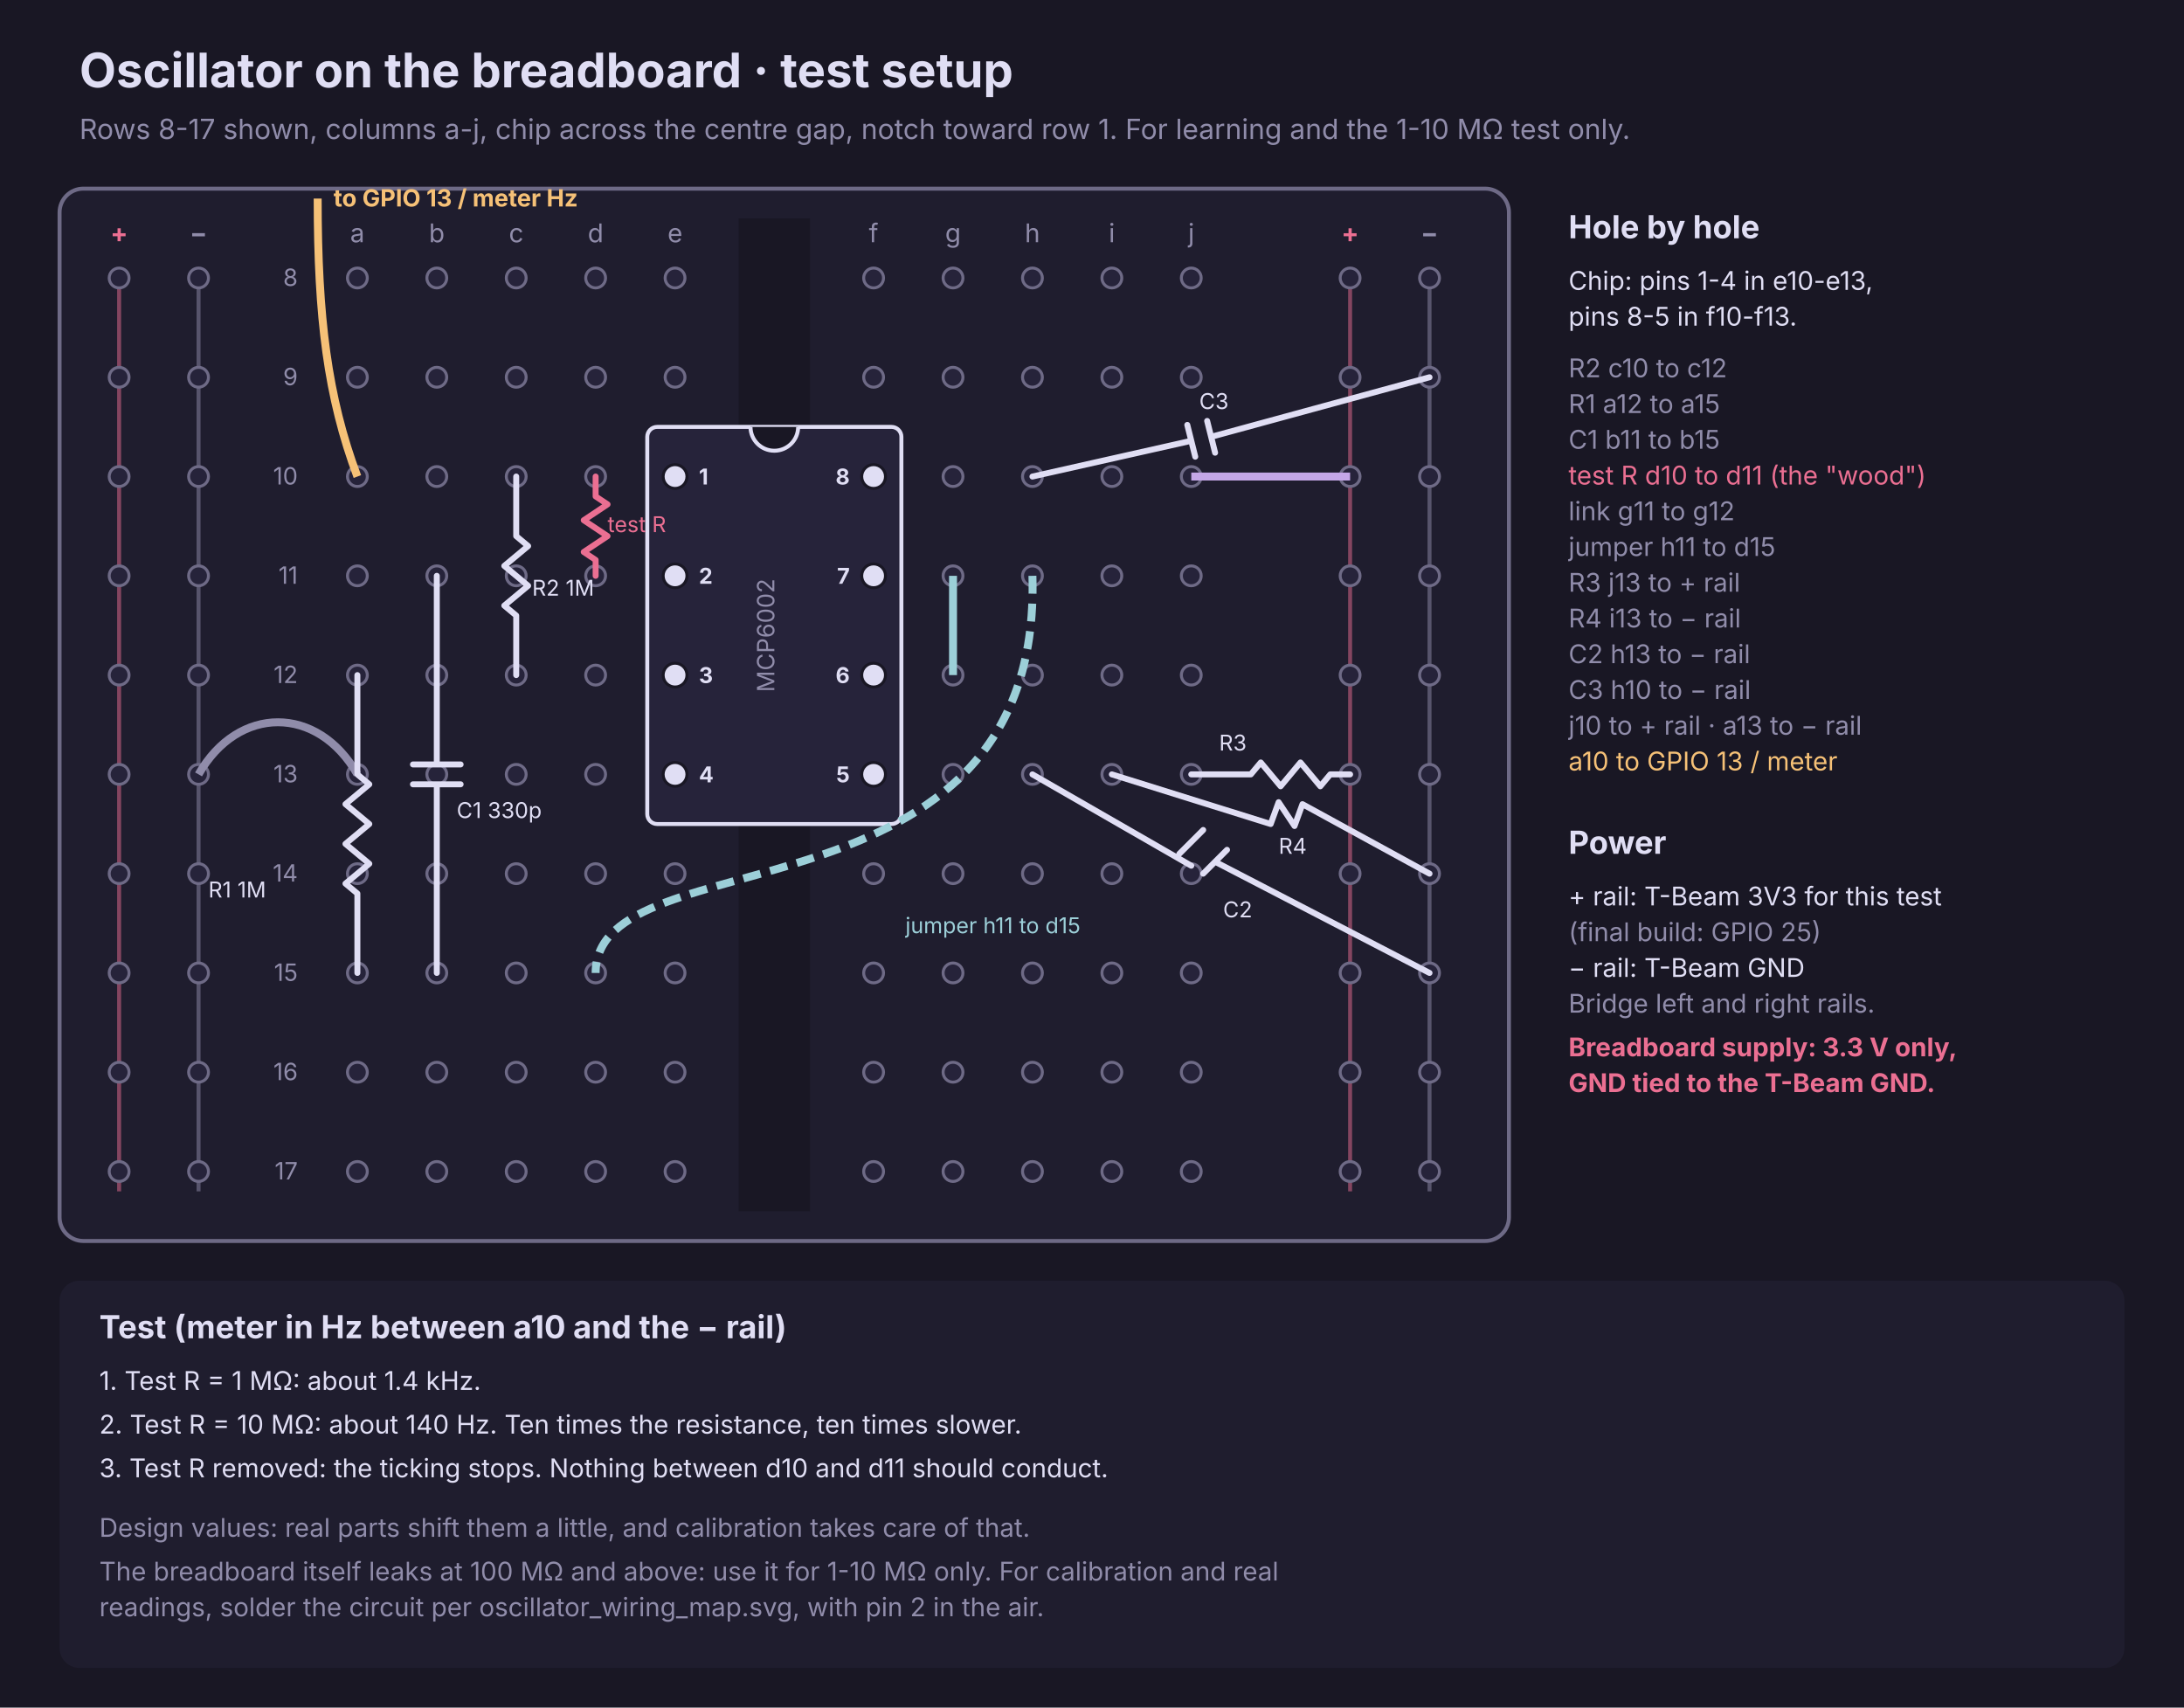
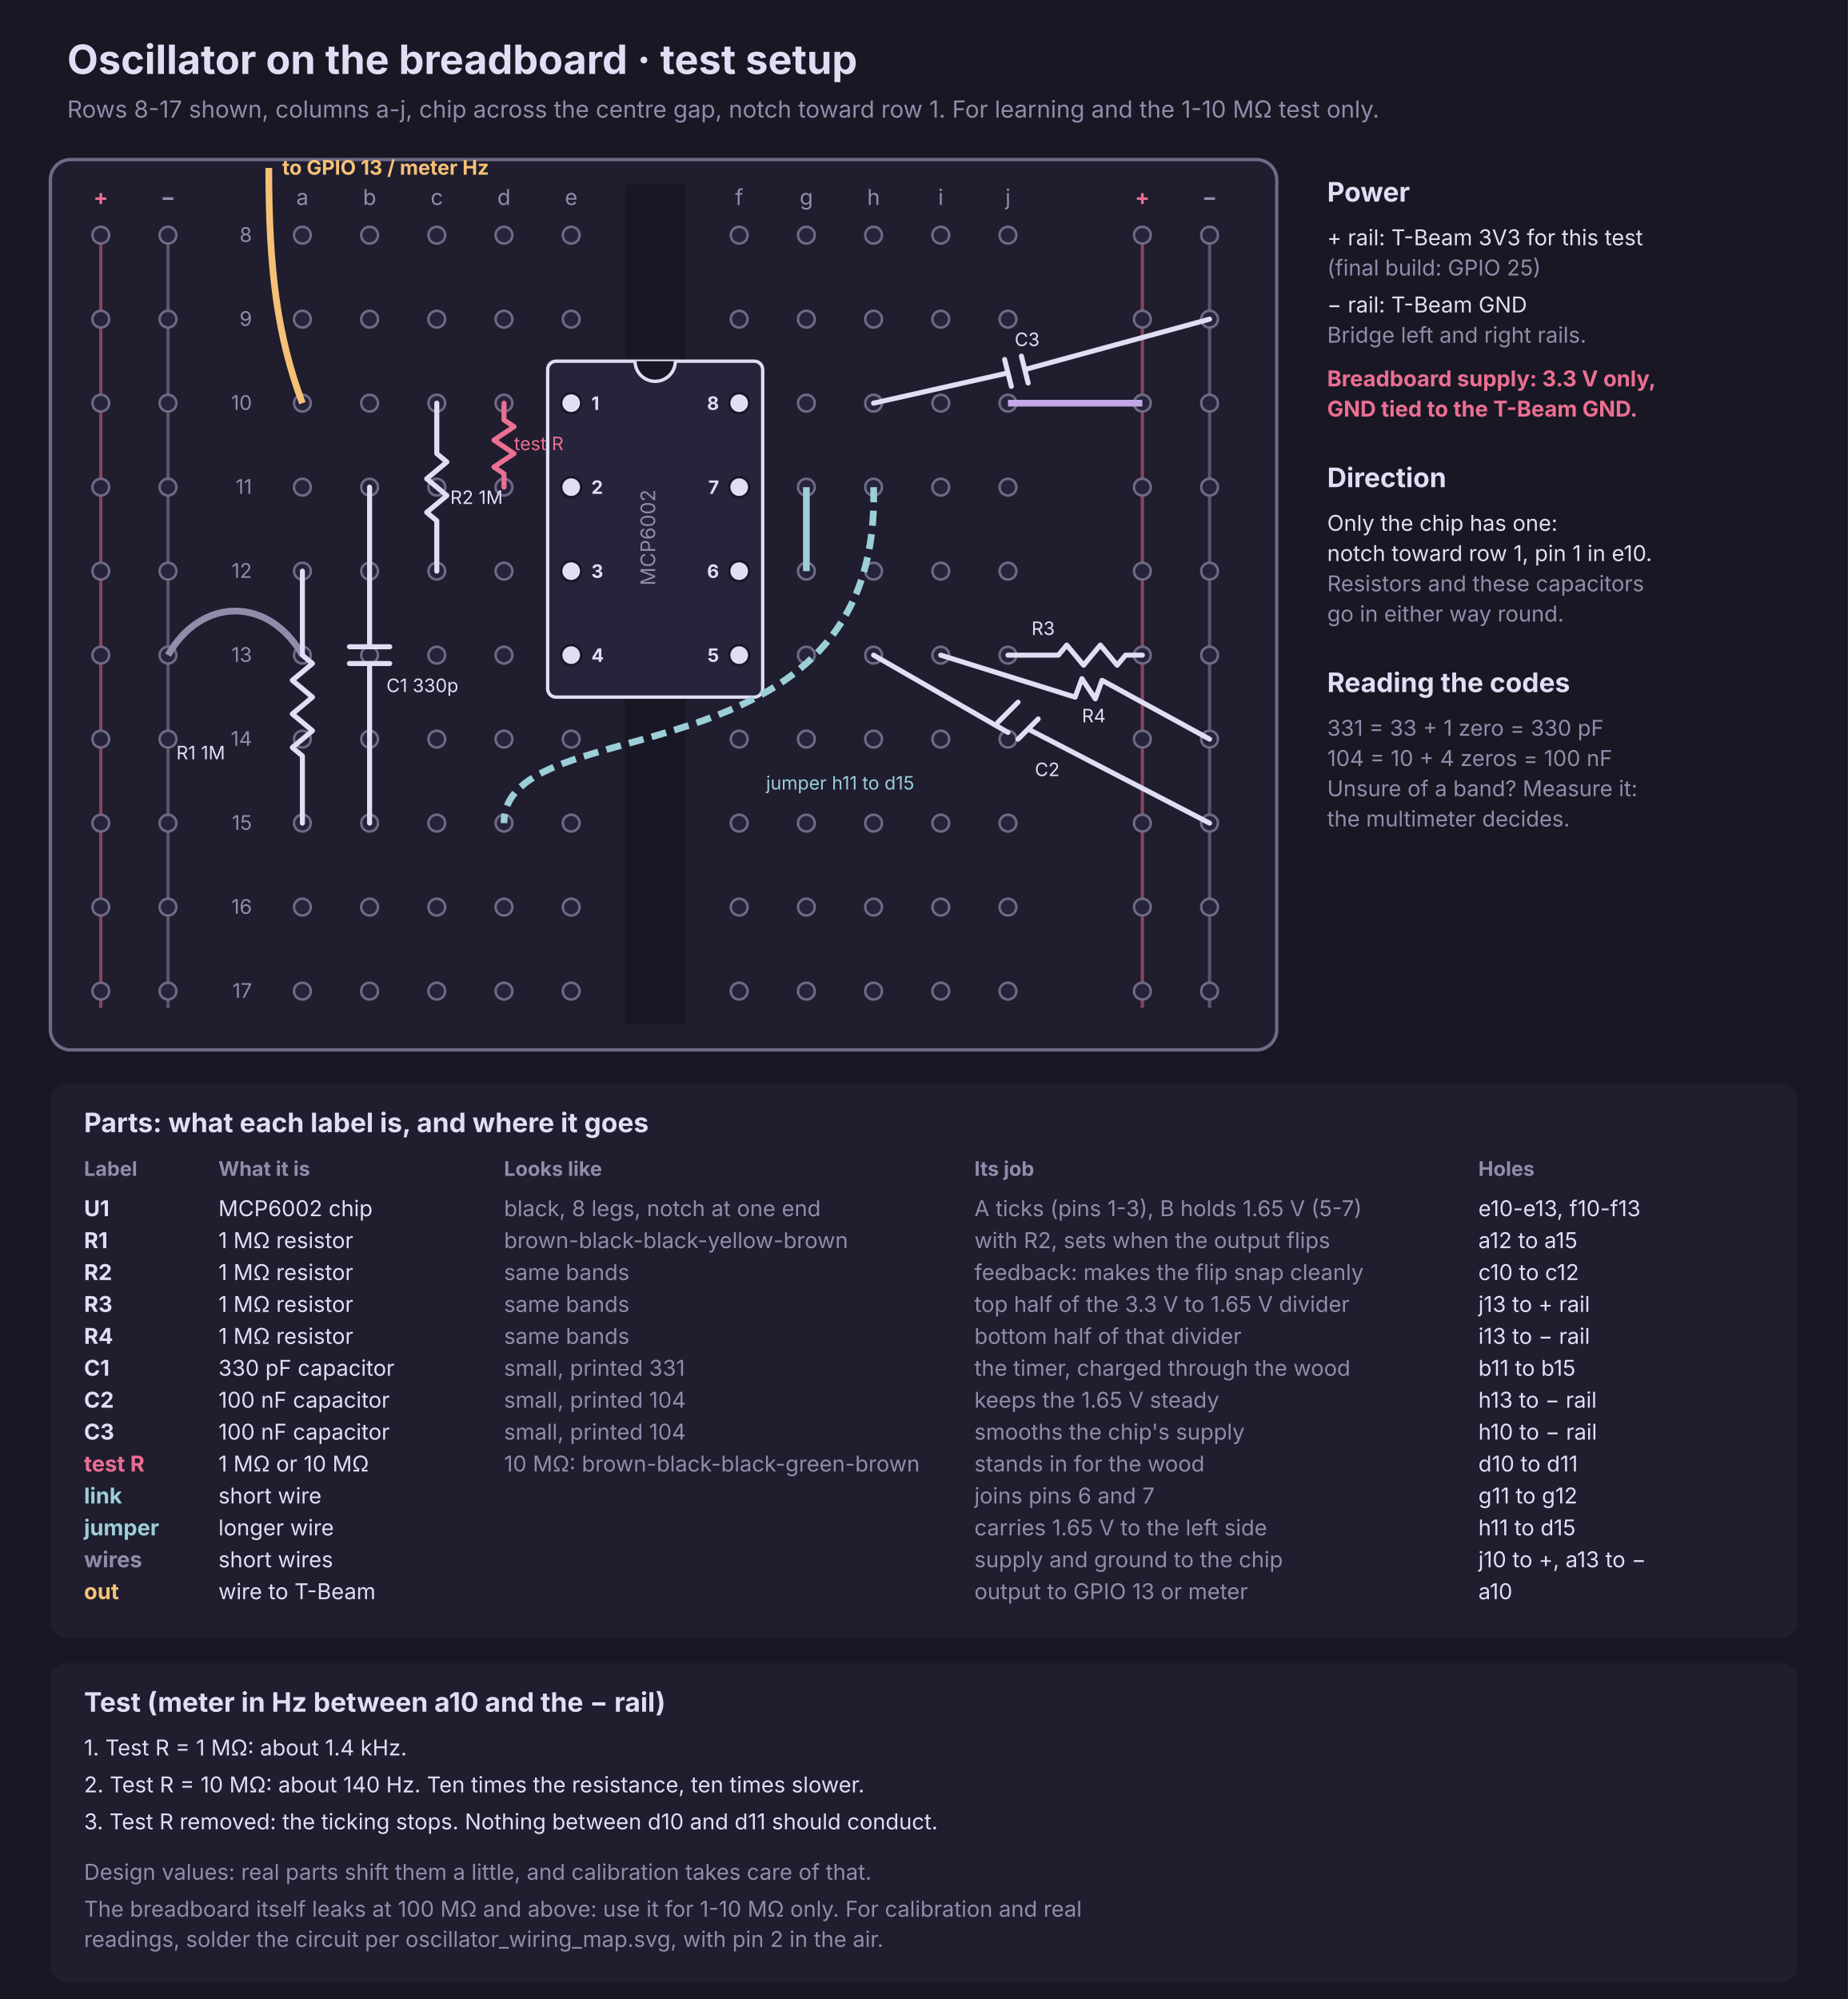
- <svg xmlns="http://www.w3.org/2000/svg" viewBox="0 0 1100 860" width="1100" height="860" role="img" aria-labelledby="t d" font-family="system-ui, -apple-system, 'Segoe UI', sans-serif">
-   <rect width="1100" height="860" fill="#191724" />
+ <svg xmlns="http://www.w3.org/2000/svg" viewBox="0 0 1100 1190" width="1100" height="1190" role="img" aria-labelledby="t d" font-family="system-ui, -apple-system, 'Segoe UI', sans-serif">
+   <rect width="1100" height="1190" fill="#191724" />
  <text x="40" y="44" fill="#e0def4" font-size="24" font-weight="700">Oscillator on the breadboard · test setup</text>
  <text x="40" y="70" fill="#908caa" font-size="14">Rows 8-17 shown, columns a-j, chip across the centre gap, notch toward row 1. For learning and the 1-10 MΩ test only.</text>
  <rect x="30" y="95" width="730" height="530" rx="12" fill="#1f1d2e" stroke="#6e6a86" stroke-width="2" />
  <rect x="372" y="110" width="36" height="500" fill="#191724" />
  <g font-size="13" font-weight="700" text-anchor="middle">
    <text x="60" y="122" fill="#eb6f92">+</text>
    <text x="100" y="122" fill="#908caa">−</text>
    <text x="680" y="122" fill="#eb6f92">+</text>
    <text x="720" y="122" fill="#908caa">−</text>
  </g>
  <path d="M60 135 V600 M680 135 V600" stroke="#eb6f92" stroke-width="2" stroke-opacity="0.5" />
  <path d="M100 135 V600 M720 135 V600" stroke="#908caa" stroke-width="2" stroke-opacity="0.5" />
  <g fill="#908caa" font-size="13" text-anchor="middle">
    <text x="180" y="122">a</text>
    <text x="220" y="122">b</text>
    <text x="260" y="122">c</text>
    <text x="300" y="122">d</text>
    <text x="340" y="122">e</text>
    <text x="440" y="122">f</text>
    <text x="480" y="122">g</text>
    <text x="520" y="122">h</text>
    <text x="560" y="122">i</text>
    <text x="600" y="122">j</text>
  </g>
  <g fill="#908caa" font-size="12" text-anchor="end">
    <text x="150" y="144">8</text>
    <text x="150" y="194">9</text>
    <text x="150" y="244">10</text>
    <text x="150" y="294">11</text>
    <text x="150" y="344">12</text>
    <text x="150" y="394">13</text>
    <text x="150" y="444">14</text>
    <text x="150" y="494">15</text>
    <text x="150" y="544">16</text>
    <text x="150" y="594">17</text>
  </g>
  <g fill="#26233a" stroke="#6e6a86" stroke-width="1.5">
    <circle cx="60" cy="140" r="5" />
    <circle cx="60" cy="190" r="5" />
    <circle cx="60" cy="240" r="5" />
    <circle cx="60" cy="290" r="5" />
    <circle cx="60" cy="340" r="5" />
    <circle cx="60" cy="390" r="5" />
    <circle cx="60" cy="440" r="5" />
    <circle cx="60" cy="490" r="5" />
    <circle cx="60" cy="540" r="5" />
    <circle cx="60" cy="590" r="5" />
    <circle cx="100" cy="140" r="5" />
    <circle cx="100" cy="190" r="5" />
    <circle cx="100" cy="240" r="5" />
    <circle cx="100" cy="290" r="5" />
    <circle cx="100" cy="340" r="5" />
    <circle cx="100" cy="390" r="5" />
    <circle cx="100" cy="440" r="5" />
    <circle cx="100" cy="490" r="5" />
    <circle cx="100" cy="540" r="5" />
    <circle cx="100" cy="590" r="5" />
    <circle cx="680" cy="140" r="5" />
    <circle cx="680" cy="190" r="5" />
    <circle cx="680" cy="240" r="5" />
    <circle cx="680" cy="290" r="5" />
    <circle cx="680" cy="340" r="5" />
    <circle cx="680" cy="390" r="5" />
    <circle cx="680" cy="440" r="5" />
    <circle cx="680" cy="490" r="5" />
    <circle cx="680" cy="540" r="5" />
    <circle cx="680" cy="590" r="5" />
    <circle cx="720" cy="140" r="5" />
    <circle cx="720" cy="190" r="5" />
    <circle cx="720" cy="240" r="5" />
    <circle cx="720" cy="290" r="5" />
    <circle cx="720" cy="340" r="5" />
    <circle cx="720" cy="390" r="5" />
    <circle cx="720" cy="440" r="5" />
    <circle cx="720" cy="490" r="5" />
    <circle cx="720" cy="540" r="5" />
    <circle cx="720" cy="590" r="5" />
  </g>
  <g fill="#26233a" stroke="#6e6a86" stroke-width="1.5">
    <circle cx="180" cy="140" r="5" />
    <circle cx="220" cy="140" r="5" />
    <circle cx="260" cy="140" r="5" />
    <circle cx="300" cy="140" r="5" />
    <circle cx="340" cy="140" r="5" />
    <circle cx="440" cy="140" r="5" />
    <circle cx="480" cy="140" r="5" />
    <circle cx="520" cy="140" r="5" />
    <circle cx="560" cy="140" r="5" />
    <circle cx="600" cy="140" r="5" />
    <circle cx="180" cy="190" r="5" />
    <circle cx="220" cy="190" r="5" />
    <circle cx="260" cy="190" r="5" />
    <circle cx="300" cy="190" r="5" />
    <circle cx="340" cy="190" r="5" />
    <circle cx="440" cy="190" r="5" />
    <circle cx="480" cy="190" r="5" />
    <circle cx="520" cy="190" r="5" />
    <circle cx="560" cy="190" r="5" />
    <circle cx="600" cy="190" r="5" />
    <circle cx="180" cy="240" r="5" />
    <circle cx="220" cy="240" r="5" />
    <circle cx="260" cy="240" r="5" />
    <circle cx="300" cy="240" r="5" />
    <circle cx="340" cy="240" r="5" />
    <circle cx="440" cy="240" r="5" />
    <circle cx="480" cy="240" r="5" />
    <circle cx="520" cy="240" r="5" />
    <circle cx="560" cy="240" r="5" />
    <circle cx="600" cy="240" r="5" />
    <circle cx="180" cy="290" r="5" />
    <circle cx="220" cy="290" r="5" />
    <circle cx="260" cy="290" r="5" />
    <circle cx="300" cy="290" r="5" />
    <circle cx="340" cy="290" r="5" />
    <circle cx="440" cy="290" r="5" />
    <circle cx="480" cy="290" r="5" />
    <circle cx="520" cy="290" r="5" />
    <circle cx="560" cy="290" r="5" />
    <circle cx="600" cy="290" r="5" />
    <circle cx="180" cy="340" r="5" />
    <circle cx="220" cy="340" r="5" />
    <circle cx="260" cy="340" r="5" />
    <circle cx="300" cy="340" r="5" />
    <circle cx="340" cy="340" r="5" />
    <circle cx="440" cy="340" r="5" />
    <circle cx="480" cy="340" r="5" />
    <circle cx="520" cy="340" r="5" />
    <circle cx="560" cy="340" r="5" />
    <circle cx="600" cy="340" r="5" />
    <circle cx="180" cy="390" r="5" />
    <circle cx="220" cy="390" r="5" />
    <circle cx="260" cy="390" r="5" />
    <circle cx="300" cy="390" r="5" />
    <circle cx="340" cy="390" r="5" />
    <circle cx="440" cy="390" r="5" />
    <circle cx="480" cy="390" r="5" />
    <circle cx="520" cy="390" r="5" />
    <circle cx="560" cy="390" r="5" />
    <circle cx="600" cy="390" r="5" />
    <circle cx="180" cy="440" r="5" />
    <circle cx="220" cy="440" r="5" />
    <circle cx="260" cy="440" r="5" />
    <circle cx="300" cy="440" r="5" />
    <circle cx="340" cy="440" r="5" />
    <circle cx="440" cy="440" r="5" />
    <circle cx="480" cy="440" r="5" />
    <circle cx="520" cy="440" r="5" />
    <circle cx="560" cy="440" r="5" />
    <circle cx="600" cy="440" r="5" />
    <circle cx="180" cy="490" r="5" />
    <circle cx="220" cy="490" r="5" />
    <circle cx="260" cy="490" r="5" />
    <circle cx="300" cy="490" r="5" />
    <circle cx="340" cy="490" r="5" />
    <circle cx="440" cy="490" r="5" />
    <circle cx="480" cy="490" r="5" />
    <circle cx="520" cy="490" r="5" />
    <circle cx="560" cy="490" r="5" />
    <circle cx="600" cy="490" r="5" />
    <circle cx="180" cy="540" r="5" />
    <circle cx="220" cy="540" r="5" />
    <circle cx="260" cy="540" r="5" />
    <circle cx="300" cy="540" r="5" />
    <circle cx="340" cy="540" r="5" />
    <circle cx="440" cy="540" r="5" />
    <circle cx="480" cy="540" r="5" />
    <circle cx="520" cy="540" r="5" />
    <circle cx="560" cy="540" r="5" />
    <circle cx="600" cy="540" r="5" />
    <circle cx="180" cy="590" r="5" />
    <circle cx="220" cy="590" r="5" />
    <circle cx="260" cy="590" r="5" />
    <circle cx="300" cy="590" r="5" />
    <circle cx="340" cy="590" r="5" />
    <circle cx="440" cy="590" r="5" />
    <circle cx="480" cy="590" r="5" />
    <circle cx="520" cy="590" r="5" />
    <circle cx="560" cy="590" r="5" />
    <circle cx="600" cy="590" r="5" />
  </g>
  <rect x="326" y="215" width="128" height="200" rx="5" fill="#26233a" stroke="#e0def4" stroke-width="2" />
  <path d="M378 215 A12 12 0 0 0 402 215" fill="#191724" stroke="#e0def4" stroke-width="2" />
  <text x="390" y="320" fill="#908caa" font-size="12" text-anchor="middle" transform="rotate(-90 390 320)">MCP6002</text>
  <g fill="#e0def4" stroke="#191724" stroke-width="1.5">
    <circle cx="340" cy="240" r="6" />
    <circle cx="340" cy="290" r="6" />
    <circle cx="340" cy="340" r="6" />
    <circle cx="340" cy="390" r="6" />
    <circle cx="440" cy="240" r="6" />
    <circle cx="440" cy="290" r="6" />
    <circle cx="440" cy="340" r="6" />
    <circle cx="440" cy="390" r="6" />
  </g>
  <g fill="#e0def4" font-size="11" font-weight="700">
    <text x="352" y="244">1</text>
    <text x="352" y="294">2</text>
    <text x="352" y="344">3</text>
    <text x="352" y="394">4</text>
    <text x="428" y="244" text-anchor="end">8</text>
    <text x="428" y="294" text-anchor="end">7</text>
    <text x="428" y="344" text-anchor="end">6</text>
    <text x="428" y="394" text-anchor="end">5</text>
  </g>
  <path d="M180 240 C 165 200, 160 160, 160 100" stroke="#f6c177" stroke-width="4" fill="none" />
  <text x="168" y="104" fill="#f6c177" font-size="12" font-weight="700">to GPIO 13 / meter Hz</text>
  <path d="M180 390 C 160 355, 120 355, 100 390" stroke="#908caa" stroke-width="4" fill="none" />
  <path d="M600 240 H680" stroke="#c4a7e7" stroke-width="4" />
  <path d="M480 290 V340" stroke="#9ccfd8" stroke-width="4" />
  <path d="M520 290 C 525 470, 300 420, 300 490" stroke="#9ccfd8" stroke-width="4" fill="none" stroke-dasharray="9 5" />
  <text x="456" y="470" fill="#9ccfd8" font-size="11">jumper h11 to d15</text>
  <g fill="none" stroke-width="3" stroke-linecap="round" stroke-linejoin="round">
    <path d="M260 240 V270 l6 5 l-12 10 l12 10 l-12 10 l6 5 V340" stroke="#e0def4" />
    <path d="M180 340 V390 l6 5 l-12 10 l12 10 l-12 10 l12 10 l-12 10 l6 5 V490" stroke="#e0def4" />
    <path d="M300 240 V250 l6 4 l-12 8 l12 8 l-12 8 l6 4 V290" stroke="#eb6f92" />
    <path d="M220 290 V385 M208 385 H232 M208 395 H232 M220 395 V490" stroke="#e0def4" />
    <path d="M600 390 H630 l5 -6 l10 12 l10 -12 l10 12 l5 -6 H680" stroke="#e0def4" />
    <path d="M560 390 L640 415 M640 415 l4 -11 l8 12 l4 -11 M656 405 L720 440" stroke="#e0def4" />
    <path d="M520 390 L600 436 M594 430 l12 -12 M606 440 l12 -12 M612 434 L720 490" stroke="#e0def4" />
    <path d="M520 240 L600 222 M598 214 l4 16 M608 212 l4 16 M610 220 L720 190" stroke="#e0def4" />
  </g>
  <g font-size="11" fill="#e0def4">
    <text x="268" y="300">R2 1M</text>
    <text x="134" y="452" text-anchor="end">R1 1M</text>
    <text x="230" y="412">C1 330p</text>
    <text x="306" y="268" fill="#eb6f92">test R</text>
    <text x="614" y="378">R3</text>
    <text x="644" y="430">R4</text>
    <text x="616" y="462">C2</text>
    <text x="604" y="206">C3</text>
  </g>
  <g font-size="13">
-     <text x="790" y="120" fill="#e0def4" font-size="16" font-weight="700">Hole by hole</text>
-     <text x="790" y="146" fill="#e0def4">Chip: pins 1-4 in e10-e13,</text>
-     <text x="790" y="164" fill="#e0def4">pins 8-5 in f10-f13.</text>
-     <text x="790" y="190" fill="#908caa">R2  c10 to c12</text>
-     <text x="790" y="208" fill="#908caa">R1  a12 to a15</text>
-     <text x="790" y="226" fill="#908caa">C1  b11 to b15</text>
-     <text x="790" y="244" fill="#eb6f92">test R  d10 to d11 (the "wood")</text>
-     <text x="790" y="262" fill="#908caa">link  g11 to g12</text>
-     <text x="790" y="280" fill="#908caa">jumper  h11 to d15</text>
-     <text x="790" y="298" fill="#908caa">R3  j13 to + rail</text>
-     <text x="790" y="316" fill="#908caa">R4  i13 to − rail</text>
-     <text x="790" y="334" fill="#908caa">C2  h13 to − rail</text>
-     <text x="790" y="352" fill="#908caa">C3  h10 to − rail</text>
-     <text x="790" y="370" fill="#908caa">j10 to + rail · a13 to − rail</text>
-     <text x="790" y="388" fill="#f6c177">a10 to GPIO 13 / meter</text>
-     <text x="790" y="430" fill="#e0def4" font-size="16" font-weight="700">Power</text>
-     <text x="790" y="456" fill="#e0def4">+ rail: T-Beam 3V3 for this test</text>
-     <text x="790" y="474" fill="#908caa">(final build: GPIO 25)</text>
-     <text x="790" y="492" fill="#e0def4">− rail: T-Beam GND</text>
-     <text x="790" y="510" fill="#908caa">Bridge left and right rails.</text>
-     <text x="790" y="532" fill="#eb6f92" font-weight="700">Breadboard supply: 3.3 V only,</text>
-     <text x="790" y="550" fill="#eb6f92" font-weight="700">GND tied to the T-Beam GND.</text>
-   </g>
-   <rect x="30" y="645" width="1040" height="195" rx="10" fill="#1f1d2e" />
-   <text x="50" y="674" fill="#e0def4" font-size="16" font-weight="700">Test (meter in Hz between a10 and the − rail)</text>
+     <text x="790" y="120" fill="#e0def4" font-size="16" font-weight="700">Power</text>
+     <text x="790" y="146" fill="#e0def4">+ rail: T-Beam 3V3 for this test</text>
+     <text x="790" y="164" fill="#908caa">(final build: GPIO 25)</text>
+     <text x="790" y="186" fill="#e0def4">− rail: T-Beam GND</text>
+     <text x="790" y="204" fill="#908caa">Bridge left and right rails.</text>
+     <text x="790" y="230" fill="#eb6f92" font-weight="700">Breadboard supply: 3.3 V only,</text>
+     <text x="790" y="248" fill="#eb6f92" font-weight="700">GND tied to the T-Beam GND.</text>
+     <text x="790" y="290" fill="#e0def4" font-size="16" font-weight="700">Direction</text>
+     <text x="790" y="316" fill="#e0def4">Only the chip has one:</text>
+     <text x="790" y="334" fill="#e0def4">notch toward row 1, pin 1 in e10.</text>
+     <text x="790" y="352" fill="#908caa">Resistors and these capacitors</text>
+     <text x="790" y="370" fill="#908caa">go in either way round.</text>
+     <text x="790" y="412" fill="#e0def4" font-size="16" font-weight="700">Reading the codes</text>
+     <text x="790" y="438" fill="#908caa">331 = 33 + 1 zero = 330 pF</text>
+     <text x="790" y="456" fill="#908caa">104 = 10 + 4 zeros = 100 nF</text>
+     <text x="790" y="474" fill="#908caa">Unsure of a band? Measure it:</text>
+     <text x="790" y="492" fill="#908caa">the multimeter decides.</text>
+   </g>
+   <rect x="30" y="645" width="1040" height="330" rx="10" fill="#1f1d2e" />
+   <text x="50" y="674" fill="#e0def4" font-size="16" font-weight="700">Parts: what each label is, and where it goes</text>
+   <g font-size="12" font-weight="700" fill="#908caa">
+     <text x="50" y="700">Label</text>
+     <text x="130" y="700">What it is</text>
+     <text x="300" y="700">Looks like</text>
+     <text x="580" y="700">Its job</text>
+     <text x="880" y="700">Holes</text>
+   </g>
+   <g font-size="13">
+     <text x="50" y="724" fill="#e0def4" font-weight="700">U1</text>
+     <text x="130" y="724" fill="#e0def4">MCP6002 chip</text>
+     <text x="300" y="724" fill="#908caa">black, 8 legs, notch at one end</text>
+     <text x="580" y="724" fill="#908caa">A ticks (pins 1-3), B holds 1.65 V (5-7)</text>
+     <text x="880" y="724" fill="#e0def4">e10-e13, f10-f13</text>
+     <text x="50" y="743" fill="#e0def4" font-weight="700">R1</text>
+     <text x="130" y="743" fill="#e0def4">1 MΩ resistor</text>
+     <text x="300" y="743" fill="#908caa">brown-black-black-yellow-brown</text>
+     <text x="580" y="743" fill="#908caa">with R2, sets when the output flips</text>
+     <text x="880" y="743" fill="#e0def4">a12 to a15</text>
+     <text x="50" y="762" fill="#e0def4" font-weight="700">R2</text>
+     <text x="130" y="762" fill="#e0def4">1 MΩ resistor</text>
+     <text x="300" y="762" fill="#908caa">same bands</text>
+     <text x="580" y="762" fill="#908caa">feedback: makes the flip snap cleanly</text>
+     <text x="880" y="762" fill="#e0def4">c10 to c12</text>
+     <text x="50" y="781" fill="#e0def4" font-weight="700">R3</text>
+     <text x="130" y="781" fill="#e0def4">1 MΩ resistor</text>
+     <text x="300" y="781" fill="#908caa">same bands</text>
+     <text x="580" y="781" fill="#908caa">top half of the 3.3 V to 1.65 V divider</text>
+     <text x="880" y="781" fill="#e0def4">j13 to + rail</text>
+     <text x="50" y="800" fill="#e0def4" font-weight="700">R4</text>
+     <text x="130" y="800" fill="#e0def4">1 MΩ resistor</text>
+     <text x="300" y="800" fill="#908caa">same bands</text>
+     <text x="580" y="800" fill="#908caa">bottom half of that divider</text>
+     <text x="880" y="800" fill="#e0def4">i13 to − rail</text>
+     <text x="50" y="819" fill="#e0def4" font-weight="700">C1</text>
+     <text x="130" y="819" fill="#e0def4">330 pF capacitor</text>
+     <text x="300" y="819" fill="#908caa">small, printed 331</text>
+     <text x="580" y="819" fill="#908caa">the timer, charged through the wood</text>
+     <text x="880" y="819" fill="#e0def4">b11 to b15</text>
+     <text x="50" y="838" fill="#e0def4" font-weight="700">C2</text>
+     <text x="130" y="838" fill="#e0def4">100 nF capacitor</text>
+     <text x="300" y="838" fill="#908caa">small, printed 104</text>
+     <text x="580" y="838" fill="#908caa">keeps the 1.65 V steady</text>
+     <text x="880" y="838" fill="#e0def4">h13 to − rail</text>
+     <text x="50" y="857" fill="#e0def4" font-weight="700">C3</text>
+     <text x="130" y="857" fill="#e0def4">100 nF capacitor</text>
+     <text x="300" y="857" fill="#908caa">small, printed 104</text>
+     <text x="580" y="857" fill="#908caa">smooths the chip's supply</text>
+     <text x="880" y="857" fill="#e0def4">h10 to − rail</text>
+     <text x="50" y="876" fill="#eb6f92" font-weight="700">test R</text>
+     <text x="130" y="876" fill="#e0def4">1 MΩ or 10 MΩ</text>
+     <text x="300" y="876" fill="#908caa">10 MΩ: brown-black-black-green-brown</text>
+     <text x="580" y="876" fill="#908caa">stands in for the wood</text>
+     <text x="880" y="876" fill="#e0def4">d10 to d11</text>
+     <text x="50" y="895" fill="#9ccfd8" font-weight="700">link</text>
+     <text x="130" y="895" fill="#e0def4">short wire</text>
+     <text x="580" y="895" fill="#908caa">joins pins 6 and 7</text>
+     <text x="880" y="895" fill="#e0def4">g11 to g12</text>
+     <text x="50" y="914" fill="#9ccfd8" font-weight="700">jumper</text>
+     <text x="130" y="914" fill="#e0def4">longer wire</text>
+     <text x="580" y="914" fill="#908caa">carries 1.65 V to the left side</text>
+     <text x="880" y="914" fill="#e0def4">h11 to d15</text>
+     <text x="50" y="933" fill="#908caa" font-weight="700">wires</text>
+     <text x="130" y="933" fill="#e0def4">short wires</text>
+     <text x="580" y="933" fill="#908caa">supply and ground to the chip</text>
+     <text x="880" y="933" fill="#e0def4">j10 to +, a13 to −</text>
+     <text x="50" y="952" fill="#f6c177" font-weight="700">out</text>
+     <text x="130" y="952" fill="#e0def4">wire to T-Beam</text>
+     <text x="580" y="952" fill="#908caa">output to GPIO 13 or meter</text>
+     <text x="880" y="952" fill="#e0def4">a10</text>
+   </g>
+   <rect x="30" y="990" width="1040" height="190" rx="10" fill="#1f1d2e" />
+   <text x="50" y="1019" fill="#e0def4" font-size="16" font-weight="700">Test (meter in Hz between a10 and the − rail)</text>
  <g font-size="13" fill="#e0def4">
-     <text x="50" y="700">1. Test R = 1 MΩ: about 1.4 kHz.</text>
-     <text x="50" y="722">2. Test R = 10 MΩ: about 140 Hz. Ten times the resistance, ten times slower.</text>
-     <text x="50" y="744">3. Test R removed: the ticking stops. Nothing between d10 and d11 should conduct.</text>
-     <text x="50" y="774" fill="#908caa">Design values: real parts shift them a little, and calibration takes care of that.</text>
-     <text x="50" y="796" fill="#908caa">The breadboard itself leaks at 100 MΩ and above: use it for 1-10 MΩ only. For calibration and real</text>
-     <text x="50" y="814" fill="#908caa">readings, solder the circuit per oscillator_wiring_map.svg, with pin 2 in the air.</text>
+     <text x="50" y="1045">1. Test R = 1 MΩ: about 1.4 kHz.</text>
+     <text x="50" y="1067">2. Test R = 10 MΩ: about 140 Hz. Ten times the resistance, ten times slower.</text>
+     <text x="50" y="1089">3. Test R removed: the ticking stops. Nothing between d10 and d11 should conduct.</text>
+     <text x="50" y="1119" fill="#908caa">Design values: real parts shift them a little, and calibration takes care of that.</text>
+     <text x="50" y="1141" fill="#908caa">The breadboard itself leaks at 100 MΩ and above: use it for 1-10 MΩ only. For calibration and real</text>
+     <text x="50" y="1159" fill="#908caa">readings, solder the circuit per oscillator_wiring_map.svg, with pin 2 in the air.</text>
  </g>
</svg>
